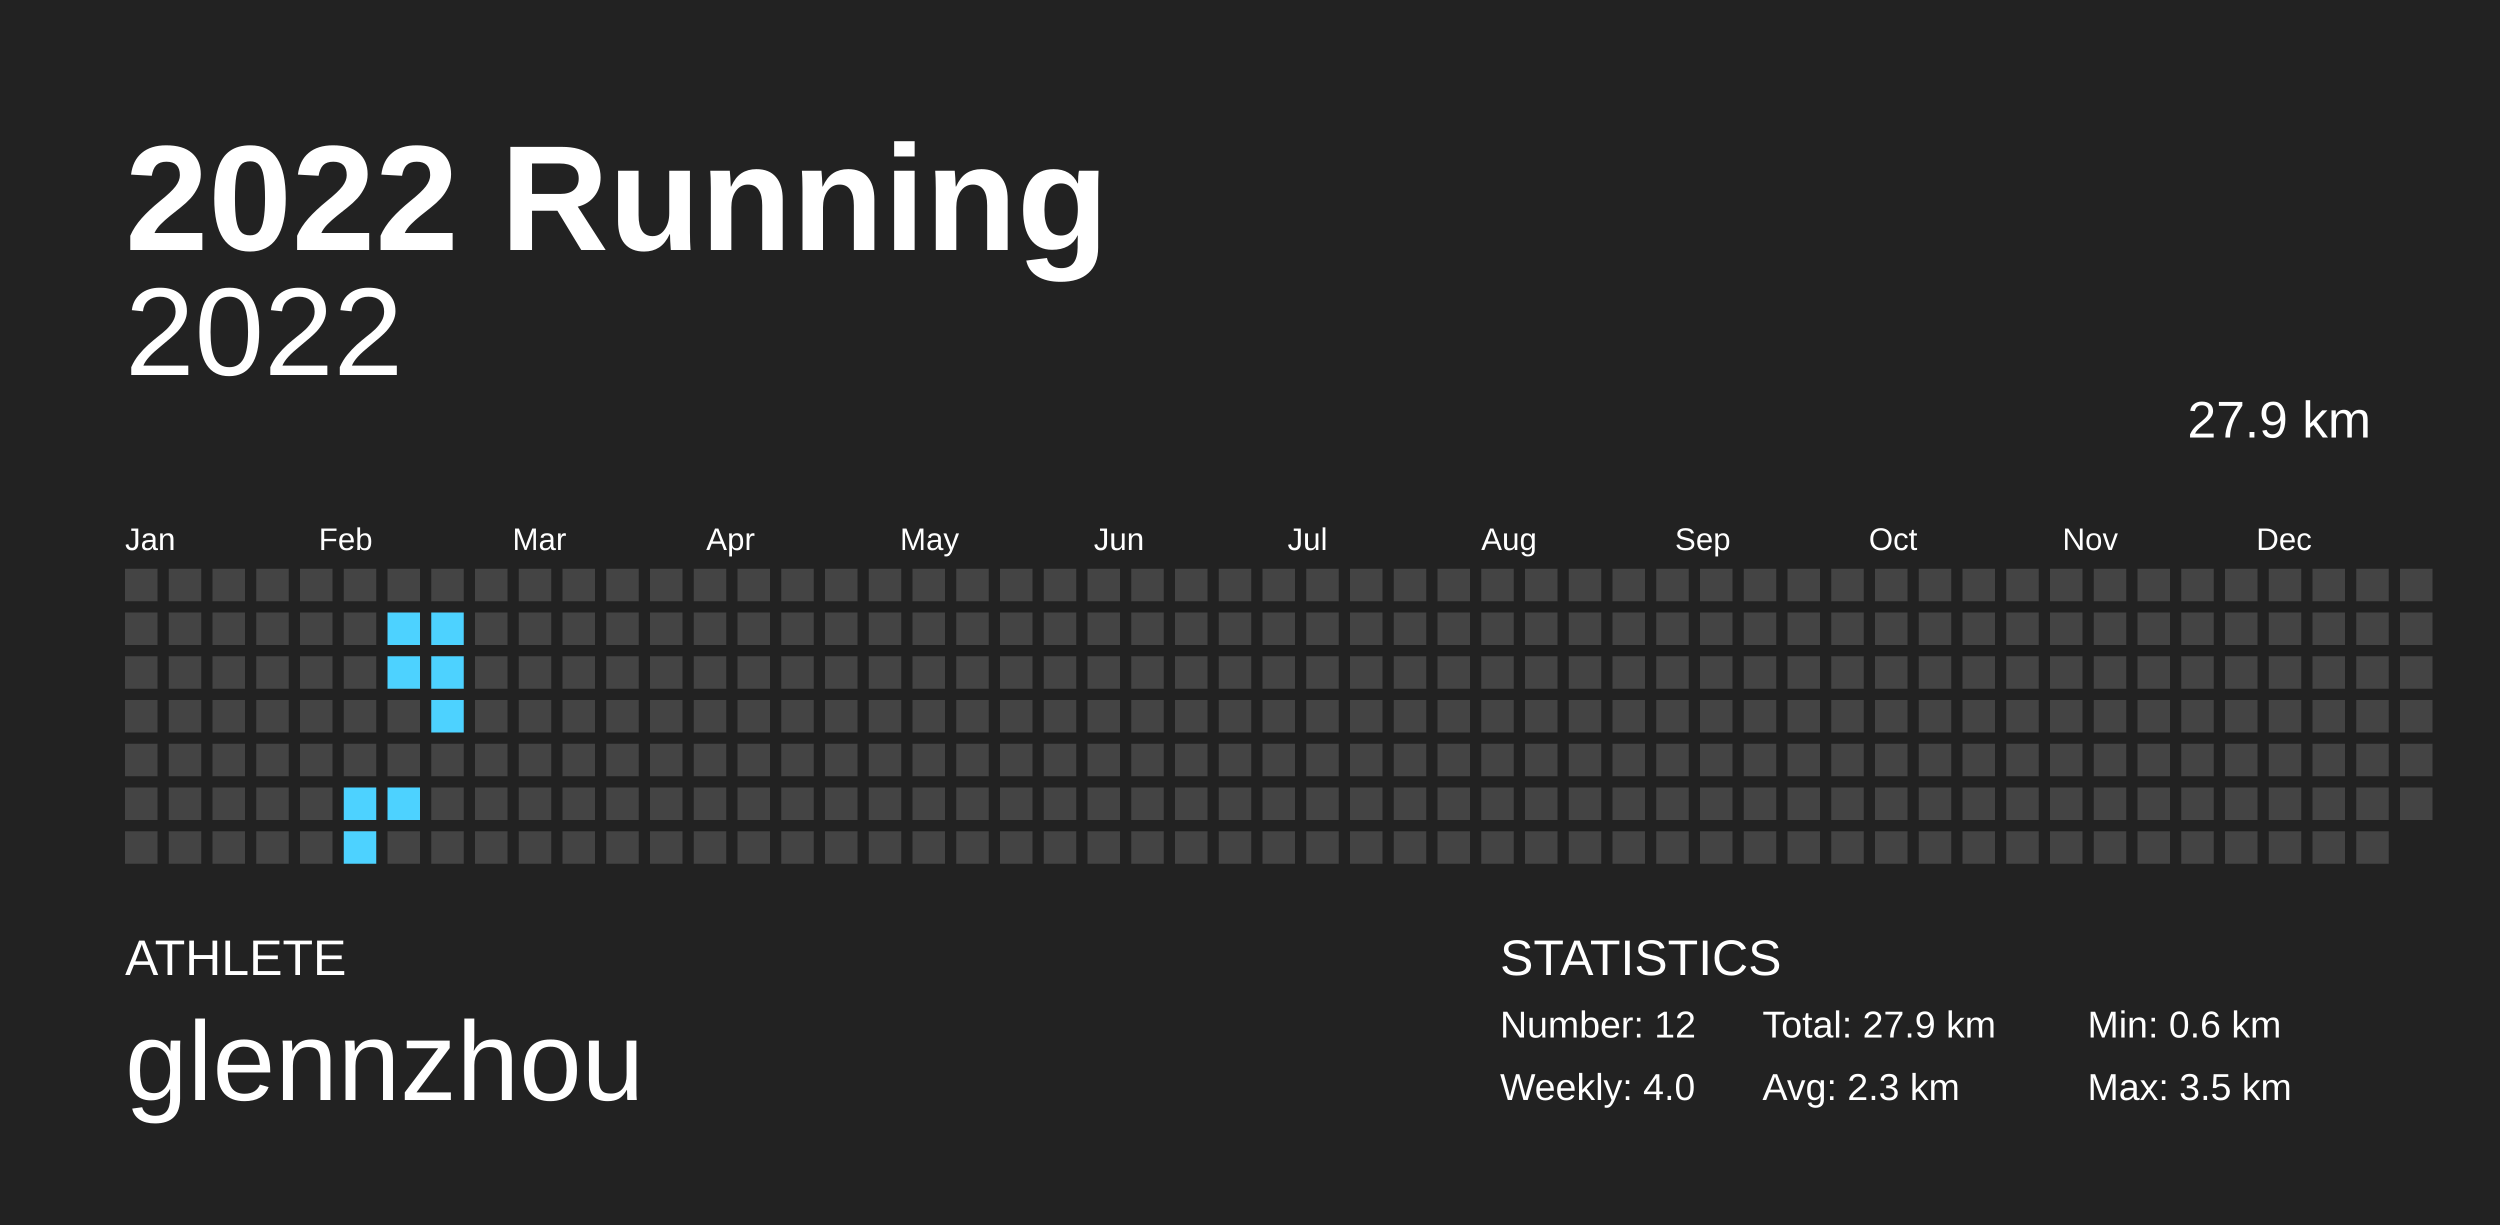
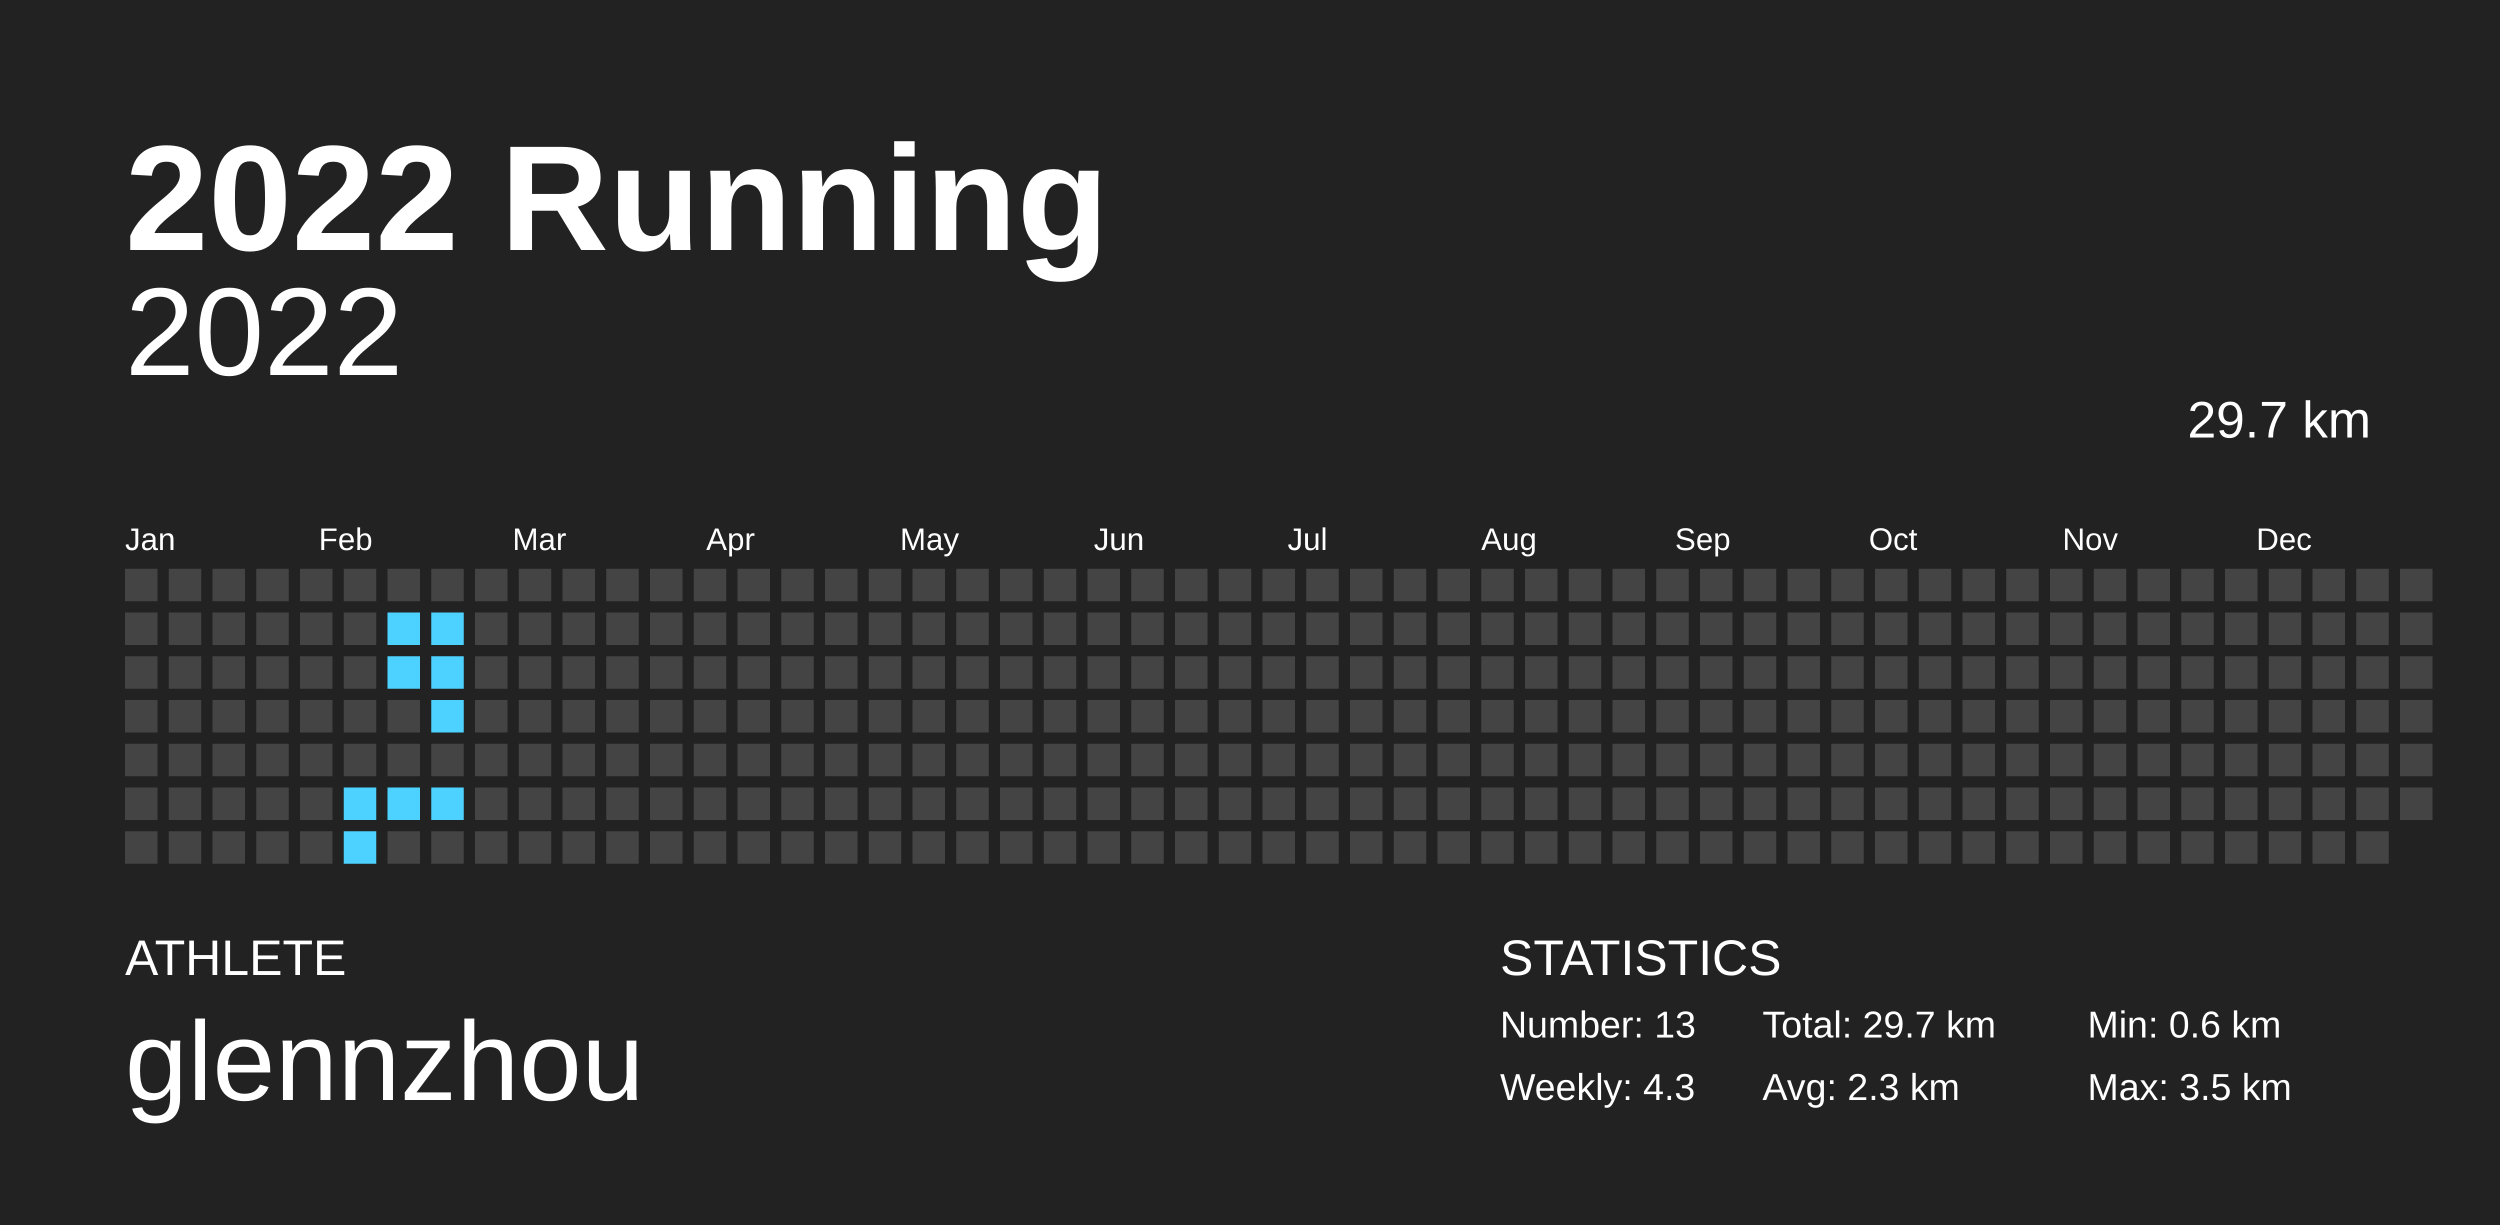
<svg xmlns="http://www.w3.org/2000/svg" baseProfile="full" height="98mm" version="1.1" viewBox="0,0,200,98" width="200mm">
  <defs />
  <rect fill="#222222" height="98" width="200" x="0" y="0" />
  <text fill="#FFFFFF" style="font-size:12px; font-family:Arial; font-weight:bold;" x="10" y="20">2022 Running</text>
  <text fill="#FFFFFF" style="font-size:4px; font-family:Arial" x="10" y="78">ATHLETE</text>
  <text fill="#FFFFFF" style="font-size:9px; font-family:Arial" x="10" y="88">glennzhou</text>
  <text fill="#FFFFFF" style="font-size:4px; font-family:Arial" x="120" y="78">STATISTICS</text>
-   <text fill="#FFFFFF" style="font-size:3px; font-family:Arial" x="120" y="83">Number: 12</text>
-   <text fill="#FFFFFF" style="font-size:3px; font-family:Arial" x="120" y="88">Weekly: 4.0</text>
-   <text fill="#FFFFFF" style="font-size:3px; font-family:Arial" x="141" y="83">Total: 27.9 km</text>
+   <text fill="#FFFFFF" style="font-size:3px; font-family:Arial" x="120" y="83">Number: 13</text>
+   <text fill="#FFFFFF" style="font-size:3px; font-family:Arial" x="120" y="88">Weekly: 4.3</text>
+   <text fill="#FFFFFF" style="font-size:3px; font-family:Arial" x="141" y="83">Total: 29.7 km</text>
  <text fill="#FFFFFF" style="font-size:3px; font-family:Arial" x="141" y="88">Avg: 2.3 km</text>
  <text fill="#FFFFFF" style="font-size:3px; font-family:Arial" x="167" y="83">Min: 0.6 km</text>
  <text fill="#FFFFFF" style="font-size:3px; font-family:Arial" x="167" y="88">Max: 3.5 km</text>
  <text alignment-baseline="hanging" fill="#FFFFFF" style="font-size:10.0px; font-family:Arial;" x="10" y="30">2022</text>
-   <text alignment-baseline="hanging" fill="#FFFFFF" style="font-size:4.125px; font-family:Arial;" x="175" y="35">27.9 km</text>
+   <text alignment-baseline="hanging" fill="#FFFFFF" style="font-size:4.125px; font-family:Arial;" x="175" y="35">29.7 km</text>
  <text fill="#FFFFFF" style="font-size:2.5px; font-family:Arial" x="10.0" y="44">Jan</text>
  <text fill="#FFFFFF" style="font-size:2.5px; font-family:Arial" x="25.5" y="44">Feb</text>
  <text fill="#FFFFFF" style="font-size:2.5px; font-family:Arial" x="41.0" y="44">Mar</text>
  <text fill="#FFFFFF" style="font-size:2.5px; font-family:Arial" x="56.5" y="44">Apr</text>
  <text fill="#FFFFFF" style="font-size:2.5px; font-family:Arial" x="72.0" y="44">May</text>
  <text fill="#FFFFFF" style="font-size:2.5px; font-family:Arial" x="87.5" y="44">Jun</text>
  <text fill="#FFFFFF" style="font-size:2.5px; font-family:Arial" x="103.0" y="44">Jul</text>
  <text fill="#FFFFFF" style="font-size:2.5px; font-family:Arial" x="118.5" y="44">Aug</text>
  <text fill="#FFFFFF" style="font-size:2.5px; font-family:Arial" x="134.0" y="44">Sep</text>
  <text fill="#FFFFFF" style="font-size:2.5px; font-family:Arial" x="149.5" y="44">Oct</text>
  <text fill="#FFFFFF" style="font-size:2.5px; font-family:Arial" x="165.0" y="44">Nov</text>
  <text fill="#FFFFFF" style="font-size:2.5px; font-family:Arial" x="180.5" y="44">Dec</text>
  <rect fill="#444444" height="2.6" width="2.6" x="10.0" y="45.5" />
  <rect fill="#444444" height="2.6" width="2.6" x="10.0" y="49.0" />
  <rect fill="#444444" height="2.6" width="2.6" x="10.0" y="52.5" />
  <rect fill="#444444" height="2.6" width="2.6" x="10.0" y="56.0" />
  <rect fill="#444444" height="2.6" width="2.6" x="10.0" y="59.5" />
  <rect fill="#444444" height="2.6" width="2.6" x="10.0" y="63.0" />
  <rect fill="#444444" height="2.6" width="2.6" x="10.0" y="66.5" />
  <rect fill="#444444" height="2.6" width="2.6" x="13.5" y="45.5" />
  <rect fill="#444444" height="2.6" width="2.6" x="13.5" y="49.0" />
  <rect fill="#444444" height="2.6" width="2.6" x="13.5" y="52.5" />
  <rect fill="#444444" height="2.6" width="2.6" x="13.5" y="56.0" />
  <rect fill="#444444" height="2.6" width="2.6" x="13.5" y="59.5" />
  <rect fill="#444444" height="2.6" width="2.6" x="13.5" y="63.0" />
  <rect fill="#444444" height="2.6" width="2.6" x="13.5" y="66.5" />
  <rect fill="#444444" height="2.6" width="2.6" x="17.0" y="45.5" />
  <rect fill="#444444" height="2.6" width="2.6" x="17.0" y="49.0" />
  <rect fill="#444444" height="2.6" width="2.6" x="17.0" y="52.5" />
  <rect fill="#444444" height="2.6" width="2.6" x="17.0" y="56.0" />
  <rect fill="#444444" height="2.6" width="2.6" x="17.0" y="59.5" />
  <rect fill="#444444" height="2.6" width="2.6" x="17.0" y="63.0" />
  <rect fill="#444444" height="2.6" width="2.6" x="17.0" y="66.5" />
  <rect fill="#444444" height="2.6" width="2.6" x="20.5" y="45.5" />
  <rect fill="#444444" height="2.6" width="2.6" x="20.5" y="49.0" />
  <rect fill="#444444" height="2.6" width="2.6" x="20.5" y="52.5" />
  <rect fill="#444444" height="2.6" width="2.6" x="20.5" y="56.0" />
  <rect fill="#444444" height="2.6" width="2.6" x="20.5" y="59.5" />
  <rect fill="#444444" height="2.6" width="2.6" x="20.5" y="63.0" />
  <rect fill="#444444" height="2.6" width="2.6" x="20.5" y="66.5" />
  <rect fill="#444444" height="2.6" width="2.6" x="24.0" y="45.5" />
  <rect fill="#444444" height="2.6" width="2.6" x="24.0" y="49.0" />
  <rect fill="#444444" height="2.6" width="2.6" x="24.0" y="52.5" />
  <rect fill="#444444" height="2.6" width="2.6" x="24.0" y="56.0" />
  <rect fill="#444444" height="2.6" width="2.6" x="24.0" y="59.5" />
  <rect fill="#444444" height="2.6" width="2.6" x="24.0" y="63.0" />
  <rect fill="#444444" height="2.6" width="2.6" x="24.0" y="66.5" />
  <rect fill="#444444" height="2.6" width="2.6" x="27.5" y="45.5" />
  <rect fill="#444444" height="2.6" width="2.6" x="27.5" y="49.0" />
  <rect fill="#444444" height="2.6" width="2.6" x="27.5" y="52.5" />
  <rect fill="#444444" height="2.6" width="2.6" x="27.5" y="56.0" />
  <rect fill="#444444" height="2.6" width="2.6" x="27.5" y="59.5" />
  <rect fill="#4dd2ff" height="2.6" width="2.6" x="27.5" y="63.0" />
  <rect fill="#4dd2ff" height="2.6" width="2.6" x="27.5" y="66.5" />
  <rect fill="#444444" height="2.6" width="2.6" x="31.0" y="45.5" />
  <rect fill="#4dd2ff" height="2.6" width="2.6" x="31.0" y="49.0" />
  <rect fill="#4dd2ff" height="2.6" width="2.6" x="31.0" y="52.5" />
  <rect fill="#444444" height="2.6" width="2.6" x="31.0" y="56.0" />
  <rect fill="#444444" height="2.6" width="2.6" x="31.0" y="59.5" />
  <rect fill="#4dd2ff" height="2.6" width="2.6" x="31.0" y="63.0" />
  <rect fill="#444444" height="2.6" width="2.6" x="31.0" y="66.5" />
  <rect fill="#444444" height="2.6" width="2.6" x="34.5" y="45.5" />
  <rect fill="#4dd2ff" height="2.6" width="2.6" x="34.5" y="49.0" />
  <rect fill="#4dd2ff" height="2.6" width="2.6" x="34.5" y="52.5" />
  <rect fill="#4dd2ff" height="2.6" width="2.6" x="34.5" y="56.0" />
  <rect fill="#444444" height="2.6" width="2.6" x="34.5" y="59.5" />
-   <rect fill="#444444" height="2.6" width="2.6" x="34.5" y="63.0" />
+   <rect fill="#4dd2ff" height="2.6" width="2.6" x="34.5" y="63.0" />
  <rect fill="#444444" height="2.6" width="2.6" x="34.5" y="66.5" />
  <rect fill="#444444" height="2.6" width="2.6" x="38.0" y="45.5" />
  <rect fill="#444444" height="2.6" width="2.6" x="38.0" y="49.0" />
  <rect fill="#444444" height="2.6" width="2.6" x="38.0" y="52.5" />
  <rect fill="#444444" height="2.6" width="2.6" x="38.0" y="56.0" />
  <rect fill="#444444" height="2.6" width="2.6" x="38.0" y="59.5" />
  <rect fill="#444444" height="2.6" width="2.6" x="38.0" y="63.0" />
  <rect fill="#444444" height="2.6" width="2.6" x="38.0" y="66.5" />
  <rect fill="#444444" height="2.6" width="2.6" x="41.5" y="45.5" />
  <rect fill="#444444" height="2.6" width="2.6" x="41.5" y="49.0" />
  <rect fill="#444444" height="2.6" width="2.6" x="41.5" y="52.5" />
  <rect fill="#444444" height="2.6" width="2.6" x="41.5" y="56.0" />
  <rect fill="#444444" height="2.6" width="2.6" x="41.5" y="59.5" />
  <rect fill="#444444" height="2.6" width="2.6" x="41.5" y="63.0" />
  <rect fill="#444444" height="2.6" width="2.6" x="41.5" y="66.5" />
  <rect fill="#444444" height="2.6" width="2.6" x="45.0" y="45.5" />
  <rect fill="#444444" height="2.6" width="2.6" x="45.0" y="49.0" />
  <rect fill="#444444" height="2.6" width="2.6" x="45.0" y="52.5" />
  <rect fill="#444444" height="2.6" width="2.6" x="45.0" y="56.0" />
  <rect fill="#444444" height="2.6" width="2.6" x="45.0" y="59.5" />
  <rect fill="#444444" height="2.6" width="2.6" x="45.0" y="63.0" />
  <rect fill="#444444" height="2.6" width="2.6" x="45.0" y="66.5" />
  <rect fill="#444444" height="2.6" width="2.6" x="48.5" y="45.5" />
  <rect fill="#444444" height="2.6" width="2.6" x="48.5" y="49.0" />
  <rect fill="#444444" height="2.6" width="2.6" x="48.5" y="52.5" />
  <rect fill="#444444" height="2.6" width="2.6" x="48.5" y="56.0" />
  <rect fill="#444444" height="2.6" width="2.6" x="48.5" y="59.5" />
  <rect fill="#444444" height="2.6" width="2.6" x="48.5" y="63.0" />
  <rect fill="#444444" height="2.6" width="2.6" x="48.5" y="66.5" />
  <rect fill="#444444" height="2.6" width="2.6" x="52.0" y="45.5" />
  <rect fill="#444444" height="2.6" width="2.6" x="52.0" y="49.0" />
  <rect fill="#444444" height="2.6" width="2.6" x="52.0" y="52.5" />
  <rect fill="#444444" height="2.6" width="2.6" x="52.0" y="56.0" />
  <rect fill="#444444" height="2.6" width="2.6" x="52.0" y="59.5" />
  <rect fill="#444444" height="2.6" width="2.6" x="52.0" y="63.0" />
  <rect fill="#444444" height="2.6" width="2.6" x="52.0" y="66.5" />
  <rect fill="#444444" height="2.6" width="2.6" x="55.5" y="45.5" />
  <rect fill="#444444" height="2.6" width="2.6" x="55.5" y="49.0" />
  <rect fill="#444444" height="2.6" width="2.6" x="55.5" y="52.5" />
  <rect fill="#444444" height="2.6" width="2.6" x="55.5" y="56.0" />
  <rect fill="#444444" height="2.6" width="2.6" x="55.5" y="59.5" />
  <rect fill="#444444" height="2.6" width="2.6" x="55.5" y="63.0" />
  <rect fill="#444444" height="2.6" width="2.6" x="55.5" y="66.5" />
  <rect fill="#444444" height="2.6" width="2.6" x="59.0" y="45.5" />
  <rect fill="#444444" height="2.6" width="2.6" x="59.0" y="49.0" />
  <rect fill="#444444" height="2.6" width="2.6" x="59.0" y="52.5" />
  <rect fill="#444444" height="2.6" width="2.6" x="59.0" y="56.0" />
  <rect fill="#444444" height="2.6" width="2.6" x="59.0" y="59.5" />
  <rect fill="#444444" height="2.6" width="2.6" x="59.0" y="63.0" />
  <rect fill="#444444" height="2.6" width="2.6" x="59.0" y="66.5" />
  <rect fill="#444444" height="2.6" width="2.6" x="62.5" y="45.5" />
  <rect fill="#444444" height="2.6" width="2.6" x="62.5" y="49.0" />
  <rect fill="#444444" height="2.6" width="2.6" x="62.5" y="52.5" />
  <rect fill="#444444" height="2.6" width="2.6" x="62.5" y="56.0" />
  <rect fill="#444444" height="2.6" width="2.6" x="62.5" y="59.5" />
  <rect fill="#444444" height="2.6" width="2.6" x="62.5" y="63.0" />
  <rect fill="#444444" height="2.6" width="2.6" x="62.5" y="66.5" />
  <rect fill="#444444" height="2.6" width="2.6" x="66.0" y="45.5" />
  <rect fill="#444444" height="2.6" width="2.6" x="66.0" y="49.0" />
  <rect fill="#444444" height="2.6" width="2.6" x="66.0" y="52.5" />
  <rect fill="#444444" height="2.6" width="2.6" x="66.0" y="56.0" />
  <rect fill="#444444" height="2.6" width="2.6" x="66.0" y="59.5" />
  <rect fill="#444444" height="2.6" width="2.6" x="66.0" y="63.0" />
  <rect fill="#444444" height="2.6" width="2.6" x="66.0" y="66.5" />
  <rect fill="#444444" height="2.6" width="2.6" x="69.5" y="45.5" />
  <rect fill="#444444" height="2.6" width="2.6" x="69.5" y="49.0" />
  <rect fill="#444444" height="2.6" width="2.6" x="69.5" y="52.5" />
  <rect fill="#444444" height="2.6" width="2.6" x="69.5" y="56.0" />
  <rect fill="#444444" height="2.6" width="2.6" x="69.5" y="59.5" />
  <rect fill="#444444" height="2.6" width="2.6" x="69.5" y="63.0" />
  <rect fill="#444444" height="2.6" width="2.6" x="69.5" y="66.5" />
  <rect fill="#444444" height="2.6" width="2.6" x="73.0" y="45.5" />
  <rect fill="#444444" height="2.6" width="2.6" x="73.0" y="49.0" />
  <rect fill="#444444" height="2.6" width="2.6" x="73.0" y="52.5" />
  <rect fill="#444444" height="2.6" width="2.6" x="73.0" y="56.0" />
  <rect fill="#444444" height="2.6" width="2.6" x="73.0" y="59.5" />
  <rect fill="#444444" height="2.6" width="2.6" x="73.0" y="63.0" />
  <rect fill="#444444" height="2.6" width="2.6" x="73.0" y="66.5" />
  <rect fill="#444444" height="2.6" width="2.6" x="76.5" y="45.5" />
  <rect fill="#444444" height="2.6" width="2.6" x="76.5" y="49.0" />
  <rect fill="#444444" height="2.6" width="2.6" x="76.5" y="52.5" />
  <rect fill="#444444" height="2.6" width="2.6" x="76.5" y="56.0" />
  <rect fill="#444444" height="2.6" width="2.6" x="76.5" y="59.5" />
  <rect fill="#444444" height="2.6" width="2.6" x="76.5" y="63.0" />
  <rect fill="#444444" height="2.6" width="2.6" x="76.5" y="66.5" />
  <rect fill="#444444" height="2.6" width="2.6" x="80.0" y="45.5" />
  <rect fill="#444444" height="2.6" width="2.6" x="80.0" y="49.0" />
  <rect fill="#444444" height="2.6" width="2.6" x="80.0" y="52.5" />
  <rect fill="#444444" height="2.6" width="2.6" x="80.0" y="56.0" />
  <rect fill="#444444" height="2.6" width="2.6" x="80.0" y="59.5" />
  <rect fill="#444444" height="2.6" width="2.6" x="80.0" y="63.0" />
  <rect fill="#444444" height="2.6" width="2.6" x="80.0" y="66.5" />
  <rect fill="#444444" height="2.6" width="2.6" x="83.5" y="45.5" />
  <rect fill="#444444" height="2.6" width="2.6" x="83.5" y="49.0" />
  <rect fill="#444444" height="2.6" width="2.6" x="83.5" y="52.5" />
  <rect fill="#444444" height="2.6" width="2.6" x="83.5" y="56.0" />
  <rect fill="#444444" height="2.6" width="2.6" x="83.5" y="59.5" />
  <rect fill="#444444" height="2.6" width="2.6" x="83.5" y="63.0" />
  <rect fill="#444444" height="2.6" width="2.6" x="83.5" y="66.5" />
  <rect fill="#444444" height="2.6" width="2.6" x="87.0" y="45.5" />
  <rect fill="#444444" height="2.6" width="2.6" x="87.0" y="49.0" />
  <rect fill="#444444" height="2.6" width="2.6" x="87.0" y="52.5" />
  <rect fill="#444444" height="2.6" width="2.6" x="87.0" y="56.0" />
  <rect fill="#444444" height="2.6" width="2.6" x="87.0" y="59.5" />
  <rect fill="#444444" height="2.6" width="2.6" x="87.0" y="63.0" />
  <rect fill="#444444" height="2.6" width="2.6" x="87.0" y="66.5" />
  <rect fill="#444444" height="2.6" width="2.6" x="90.5" y="45.5" />
  <rect fill="#444444" height="2.6" width="2.6" x="90.5" y="49.0" />
  <rect fill="#444444" height="2.6" width="2.6" x="90.5" y="52.5" />
  <rect fill="#444444" height="2.6" width="2.6" x="90.5" y="56.0" />
  <rect fill="#444444" height="2.6" width="2.6" x="90.5" y="59.5" />
  <rect fill="#444444" height="2.6" width="2.6" x="90.5" y="63.0" />
  <rect fill="#444444" height="2.6" width="2.6" x="90.5" y="66.5" />
  <rect fill="#444444" height="2.6" width="2.6" x="94.0" y="45.5" />
  <rect fill="#444444" height="2.6" width="2.6" x="94.0" y="49.0" />
  <rect fill="#444444" height="2.6" width="2.6" x="94.0" y="52.5" />
  <rect fill="#444444" height="2.6" width="2.6" x="94.0" y="56.0" />
  <rect fill="#444444" height="2.6" width="2.6" x="94.0" y="59.5" />
  <rect fill="#444444" height="2.6" width="2.6" x="94.0" y="63.0" />
  <rect fill="#444444" height="2.6" width="2.6" x="94.0" y="66.5" />
  <rect fill="#444444" height="2.6" width="2.6" x="97.5" y="45.5" />
  <rect fill="#444444" height="2.6" width="2.6" x="97.5" y="49.0" />
  <rect fill="#444444" height="2.6" width="2.6" x="97.5" y="52.5" />
  <rect fill="#444444" height="2.6" width="2.6" x="97.5" y="56.0" />
  <rect fill="#444444" height="2.6" width="2.6" x="97.5" y="59.5" />
  <rect fill="#444444" height="2.6" width="2.6" x="97.5" y="63.0" />
  <rect fill="#444444" height="2.6" width="2.6" x="97.5" y="66.5" />
  <rect fill="#444444" height="2.6" width="2.6" x="101.0" y="45.5" />
  <rect fill="#444444" height="2.6" width="2.6" x="101.0" y="49.0" />
  <rect fill="#444444" height="2.6" width="2.6" x="101.0" y="52.5" />
  <rect fill="#444444" height="2.6" width="2.6" x="101.0" y="56.0" />
  <rect fill="#444444" height="2.6" width="2.6" x="101.0" y="59.5" />
  <rect fill="#444444" height="2.6" width="2.6" x="101.0" y="63.0" />
  <rect fill="#444444" height="2.6" width="2.6" x="101.0" y="66.5" />
  <rect fill="#444444" height="2.6" width="2.6" x="104.5" y="45.5" />
  <rect fill="#444444" height="2.6" width="2.6" x="104.5" y="49.0" />
  <rect fill="#444444" height="2.6" width="2.6" x="104.5" y="52.5" />
  <rect fill="#444444" height="2.6" width="2.6" x="104.5" y="56.0" />
  <rect fill="#444444" height="2.6" width="2.6" x="104.5" y="59.5" />
  <rect fill="#444444" height="2.6" width="2.6" x="104.5" y="63.0" />
  <rect fill="#444444" height="2.6" width="2.6" x="104.5" y="66.5" />
  <rect fill="#444444" height="2.6" width="2.6" x="108.0" y="45.5" />
  <rect fill="#444444" height="2.6" width="2.6" x="108.0" y="49.0" />
  <rect fill="#444444" height="2.6" width="2.6" x="108.0" y="52.5" />
  <rect fill="#444444" height="2.6" width="2.6" x="108.0" y="56.0" />
  <rect fill="#444444" height="2.6" width="2.6" x="108.0" y="59.5" />
  <rect fill="#444444" height="2.6" width="2.6" x="108.0" y="63.0" />
  <rect fill="#444444" height="2.6" width="2.6" x="108.0" y="66.5" />
  <rect fill="#444444" height="2.6" width="2.6" x="111.5" y="45.5" />
  <rect fill="#444444" height="2.6" width="2.6" x="111.5" y="49.0" />
  <rect fill="#444444" height="2.6" width="2.6" x="111.5" y="52.5" />
  <rect fill="#444444" height="2.6" width="2.6" x="111.5" y="56.0" />
  <rect fill="#444444" height="2.6" width="2.6" x="111.5" y="59.5" />
  <rect fill="#444444" height="2.6" width="2.6" x="111.5" y="63.0" />
  <rect fill="#444444" height="2.6" width="2.6" x="111.5" y="66.5" />
  <rect fill="#444444" height="2.6" width="2.6" x="115.0" y="45.5" />
  <rect fill="#444444" height="2.6" width="2.6" x="115.0" y="49.0" />
  <rect fill="#444444" height="2.6" width="2.6" x="115.0" y="52.5" />
  <rect fill="#444444" height="2.6" width="2.6" x="115.0" y="56.0" />
  <rect fill="#444444" height="2.6" width="2.6" x="115.0" y="59.5" />
  <rect fill="#444444" height="2.6" width="2.6" x="115.0" y="63.0" />
  <rect fill="#444444" height="2.6" width="2.6" x="115.0" y="66.5" />
  <rect fill="#444444" height="2.6" width="2.6" x="118.5" y="45.5" />
  <rect fill="#444444" height="2.6" width="2.6" x="118.5" y="49.0" />
  <rect fill="#444444" height="2.6" width="2.6" x="118.5" y="52.5" />
  <rect fill="#444444" height="2.6" width="2.6" x="118.5" y="56.0" />
  <rect fill="#444444" height="2.6" width="2.6" x="118.5" y="59.5" />
  <rect fill="#444444" height="2.6" width="2.6" x="118.5" y="63.0" />
  <rect fill="#444444" height="2.6" width="2.6" x="118.5" y="66.5" />
  <rect fill="#444444" height="2.6" width="2.6" x="122.0" y="45.5" />
  <rect fill="#444444" height="2.6" width="2.6" x="122.0" y="49.0" />
  <rect fill="#444444" height="2.6" width="2.6" x="122.0" y="52.5" />
  <rect fill="#444444" height="2.6" width="2.6" x="122.0" y="56.0" />
  <rect fill="#444444" height="2.6" width="2.6" x="122.0" y="59.5" />
  <rect fill="#444444" height="2.6" width="2.6" x="122.0" y="63.0" />
  <rect fill="#444444" height="2.6" width="2.6" x="122.0" y="66.5" />
  <rect fill="#444444" height="2.6" width="2.6" x="125.5" y="45.5" />
  <rect fill="#444444" height="2.6" width="2.6" x="125.5" y="49.0" />
  <rect fill="#444444" height="2.6" width="2.6" x="125.5" y="52.5" />
  <rect fill="#444444" height="2.6" width="2.6" x="125.5" y="56.0" />
  <rect fill="#444444" height="2.6" width="2.6" x="125.5" y="59.5" />
  <rect fill="#444444" height="2.6" width="2.6" x="125.5" y="63.0" />
  <rect fill="#444444" height="2.6" width="2.6" x="125.5" y="66.5" />
  <rect fill="#444444" height="2.6" width="2.6" x="129.0" y="45.5" />
  <rect fill="#444444" height="2.6" width="2.6" x="129.0" y="49.0" />
  <rect fill="#444444" height="2.6" width="2.6" x="129.0" y="52.5" />
  <rect fill="#444444" height="2.6" width="2.6" x="129.0" y="56.0" />
  <rect fill="#444444" height="2.6" width="2.6" x="129.0" y="59.5" />
  <rect fill="#444444" height="2.6" width="2.6" x="129.0" y="63.0" />
  <rect fill="#444444" height="2.6" width="2.6" x="129.0" y="66.5" />
  <rect fill="#444444" height="2.6" width="2.6" x="132.5" y="45.5" />
  <rect fill="#444444" height="2.6" width="2.6" x="132.5" y="49.0" />
  <rect fill="#444444" height="2.6" width="2.6" x="132.5" y="52.5" />
  <rect fill="#444444" height="2.6" width="2.6" x="132.5" y="56.0" />
  <rect fill="#444444" height="2.6" width="2.6" x="132.5" y="59.5" />
  <rect fill="#444444" height="2.6" width="2.6" x="132.5" y="63.0" />
  <rect fill="#444444" height="2.6" width="2.6" x="132.5" y="66.5" />
  <rect fill="#444444" height="2.6" width="2.6" x="136.0" y="45.5" />
  <rect fill="#444444" height="2.6" width="2.6" x="136.0" y="49.0" />
  <rect fill="#444444" height="2.6" width="2.6" x="136.0" y="52.5" />
  <rect fill="#444444" height="2.6" width="2.6" x="136.0" y="56.0" />
  <rect fill="#444444" height="2.6" width="2.6" x="136.0" y="59.5" />
  <rect fill="#444444" height="2.6" width="2.6" x="136.0" y="63.0" />
  <rect fill="#444444" height="2.6" width="2.6" x="136.0" y="66.5" />
  <rect fill="#444444" height="2.6" width="2.6" x="139.5" y="45.5" />
  <rect fill="#444444" height="2.6" width="2.6" x="139.5" y="49.0" />
  <rect fill="#444444" height="2.6" width="2.6" x="139.5" y="52.5" />
  <rect fill="#444444" height="2.6" width="2.6" x="139.5" y="56.0" />
  <rect fill="#444444" height="2.6" width="2.6" x="139.5" y="59.5" />
  <rect fill="#444444" height="2.6" width="2.6" x="139.5" y="63.0" />
  <rect fill="#444444" height="2.6" width="2.6" x="139.5" y="66.5" />
  <rect fill="#444444" height="2.6" width="2.6" x="143.0" y="45.5" />
  <rect fill="#444444" height="2.6" width="2.6" x="143.0" y="49.0" />
  <rect fill="#444444" height="2.6" width="2.6" x="143.0" y="52.5" />
  <rect fill="#444444" height="2.6" width="2.6" x="143.0" y="56.0" />
  <rect fill="#444444" height="2.6" width="2.6" x="143.0" y="59.5" />
  <rect fill="#444444" height="2.6" width="2.6" x="143.0" y="63.0" />
  <rect fill="#444444" height="2.6" width="2.6" x="143.0" y="66.5" />
  <rect fill="#444444" height="2.6" width="2.6" x="146.5" y="45.5" />
  <rect fill="#444444" height="2.6" width="2.6" x="146.5" y="49.0" />
  <rect fill="#444444" height="2.6" width="2.6" x="146.5" y="52.5" />
  <rect fill="#444444" height="2.6" width="2.6" x="146.5" y="56.0" />
  <rect fill="#444444" height="2.6" width="2.6" x="146.5" y="59.5" />
  <rect fill="#444444" height="2.6" width="2.6" x="146.5" y="63.0" />
  <rect fill="#444444" height="2.6" width="2.6" x="146.5" y="66.5" />
  <rect fill="#444444" height="2.6" width="2.6" x="150.0" y="45.5" />
  <rect fill="#444444" height="2.6" width="2.6" x="150.0" y="49.0" />
  <rect fill="#444444" height="2.6" width="2.6" x="150.0" y="52.5" />
  <rect fill="#444444" height="2.6" width="2.6" x="150.0" y="56.0" />
  <rect fill="#444444" height="2.6" width="2.6" x="150.0" y="59.5" />
  <rect fill="#444444" height="2.6" width="2.6" x="150.0" y="63.0" />
  <rect fill="#444444" height="2.6" width="2.6" x="150.0" y="66.5" />
  <rect fill="#444444" height="2.6" width="2.6" x="153.5" y="45.5" />
  <rect fill="#444444" height="2.6" width="2.6" x="153.5" y="49.0" />
  <rect fill="#444444" height="2.6" width="2.6" x="153.5" y="52.5" />
  <rect fill="#444444" height="2.6" width="2.6" x="153.5" y="56.0" />
  <rect fill="#444444" height="2.6" width="2.6" x="153.5" y="59.5" />
  <rect fill="#444444" height="2.6" width="2.6" x="153.5" y="63.0" />
  <rect fill="#444444" height="2.6" width="2.6" x="153.5" y="66.5" />
  <rect fill="#444444" height="2.6" width="2.6" x="157.0" y="45.5" />
  <rect fill="#444444" height="2.6" width="2.6" x="157.0" y="49.0" />
  <rect fill="#444444" height="2.6" width="2.6" x="157.0" y="52.5" />
  <rect fill="#444444" height="2.6" width="2.6" x="157.0" y="56.0" />
  <rect fill="#444444" height="2.6" width="2.6" x="157.0" y="59.5" />
  <rect fill="#444444" height="2.6" width="2.6" x="157.0" y="63.0" />
  <rect fill="#444444" height="2.6" width="2.6" x="157.0" y="66.5" />
  <rect fill="#444444" height="2.6" width="2.6" x="160.5" y="45.5" />
  <rect fill="#444444" height="2.6" width="2.6" x="160.5" y="49.0" />
  <rect fill="#444444" height="2.6" width="2.6" x="160.5" y="52.5" />
  <rect fill="#444444" height="2.6" width="2.6" x="160.5" y="56.0" />
  <rect fill="#444444" height="2.6" width="2.6" x="160.5" y="59.5" />
  <rect fill="#444444" height="2.6" width="2.6" x="160.5" y="63.0" />
  <rect fill="#444444" height="2.6" width="2.6" x="160.5" y="66.5" />
  <rect fill="#444444" height="2.6" width="2.6" x="164.0" y="45.5" />
  <rect fill="#444444" height="2.6" width="2.6" x="164.0" y="49.0" />
  <rect fill="#444444" height="2.6" width="2.6" x="164.0" y="52.5" />
  <rect fill="#444444" height="2.6" width="2.6" x="164.0" y="56.0" />
  <rect fill="#444444" height="2.6" width="2.6" x="164.0" y="59.5" />
  <rect fill="#444444" height="2.6" width="2.6" x="164.0" y="63.0" />
  <rect fill="#444444" height="2.6" width="2.6" x="164.0" y="66.5" />
  <rect fill="#444444" height="2.6" width="2.6" x="167.5" y="45.5" />
  <rect fill="#444444" height="2.6" width="2.6" x="167.5" y="49.0" />
  <rect fill="#444444" height="2.6" width="2.6" x="167.5" y="52.5" />
  <rect fill="#444444" height="2.6" width="2.6" x="167.5" y="56.0" />
  <rect fill="#444444" height="2.6" width="2.6" x="167.5" y="59.5" />
  <rect fill="#444444" height="2.6" width="2.6" x="167.5" y="63.0" />
  <rect fill="#444444" height="2.6" width="2.6" x="167.5" y="66.5" />
  <rect fill="#444444" height="2.6" width="2.6" x="171.0" y="45.5" />
  <rect fill="#444444" height="2.6" width="2.6" x="171.0" y="49.0" />
  <rect fill="#444444" height="2.6" width="2.6" x="171.0" y="52.5" />
  <rect fill="#444444" height="2.6" width="2.6" x="171.0" y="56.0" />
  <rect fill="#444444" height="2.6" width="2.6" x="171.0" y="59.5" />
  <rect fill="#444444" height="2.6" width="2.6" x="171.0" y="63.0" />
  <rect fill="#444444" height="2.6" width="2.6" x="171.0" y="66.5" />
  <rect fill="#444444" height="2.6" width="2.6" x="174.5" y="45.5" />
  <rect fill="#444444" height="2.6" width="2.6" x="174.5" y="49.0" />
  <rect fill="#444444" height="2.6" width="2.6" x="174.5" y="52.5" />
  <rect fill="#444444" height="2.6" width="2.6" x="174.5" y="56.0" />
  <rect fill="#444444" height="2.6" width="2.6" x="174.5" y="59.5" />
  <rect fill="#444444" height="2.6" width="2.6" x="174.5" y="63.0" />
  <rect fill="#444444" height="2.6" width="2.6" x="174.5" y="66.5" />
  <rect fill="#444444" height="2.6" width="2.6" x="178.0" y="45.5" />
  <rect fill="#444444" height="2.6" width="2.6" x="178.0" y="49.0" />
  <rect fill="#444444" height="2.6" width="2.6" x="178.0" y="52.5" />
  <rect fill="#444444" height="2.6" width="2.6" x="178.0" y="56.0" />
  <rect fill="#444444" height="2.6" width="2.6" x="178.0" y="59.5" />
  <rect fill="#444444" height="2.6" width="2.6" x="178.0" y="63.0" />
  <rect fill="#444444" height="2.6" width="2.6" x="178.0" y="66.5" />
  <rect fill="#444444" height="2.6" width="2.6" x="181.5" y="45.5" />
  <rect fill="#444444" height="2.6" width="2.6" x="181.5" y="49.0" />
  <rect fill="#444444" height="2.6" width="2.6" x="181.5" y="52.5" />
  <rect fill="#444444" height="2.6" width="2.6" x="181.5" y="56.0" />
  <rect fill="#444444" height="2.6" width="2.6" x="181.5" y="59.5" />
  <rect fill="#444444" height="2.6" width="2.6" x="181.5" y="63.0" />
  <rect fill="#444444" height="2.6" width="2.6" x="181.5" y="66.5" />
  <rect fill="#444444" height="2.6" width="2.6" x="185.0" y="45.5" />
  <rect fill="#444444" height="2.6" width="2.6" x="185.0" y="49.0" />
  <rect fill="#444444" height="2.6" width="2.6" x="185.0" y="52.5" />
  <rect fill="#444444" height="2.6" width="2.6" x="185.0" y="56.0" />
  <rect fill="#444444" height="2.6" width="2.6" x="185.0" y="59.5" />
  <rect fill="#444444" height="2.6" width="2.6" x="185.0" y="63.0" />
  <rect fill="#444444" height="2.6" width="2.6" x="185.0" y="66.5" />
  <rect fill="#444444" height="2.6" width="2.6" x="188.5" y="45.5" />
  <rect fill="#444444" height="2.6" width="2.6" x="188.5" y="49.0" />
  <rect fill="#444444" height="2.6" width="2.6" x="188.5" y="52.5" />
  <rect fill="#444444" height="2.6" width="2.6" x="188.5" y="56.0" />
  <rect fill="#444444" height="2.6" width="2.6" x="188.5" y="59.5" />
  <rect fill="#444444" height="2.6" width="2.6" x="188.5" y="63.0" />
  <rect fill="#444444" height="2.6" width="2.6" x="188.5" y="66.5" />
  <rect fill="#444444" height="2.6" width="2.6" x="192.0" y="45.5" />
  <rect fill="#444444" height="2.6" width="2.6" x="192.0" y="49.0" />
  <rect fill="#444444" height="2.6" width="2.6" x="192.0" y="52.5" />
  <rect fill="#444444" height="2.6" width="2.6" x="192.0" y="56.0" />
  <rect fill="#444444" height="2.6" width="2.6" x="192.0" y="59.5" />
  <rect fill="#444444" height="2.6" width="2.6" x="192.0" y="63.0" />
</svg>
